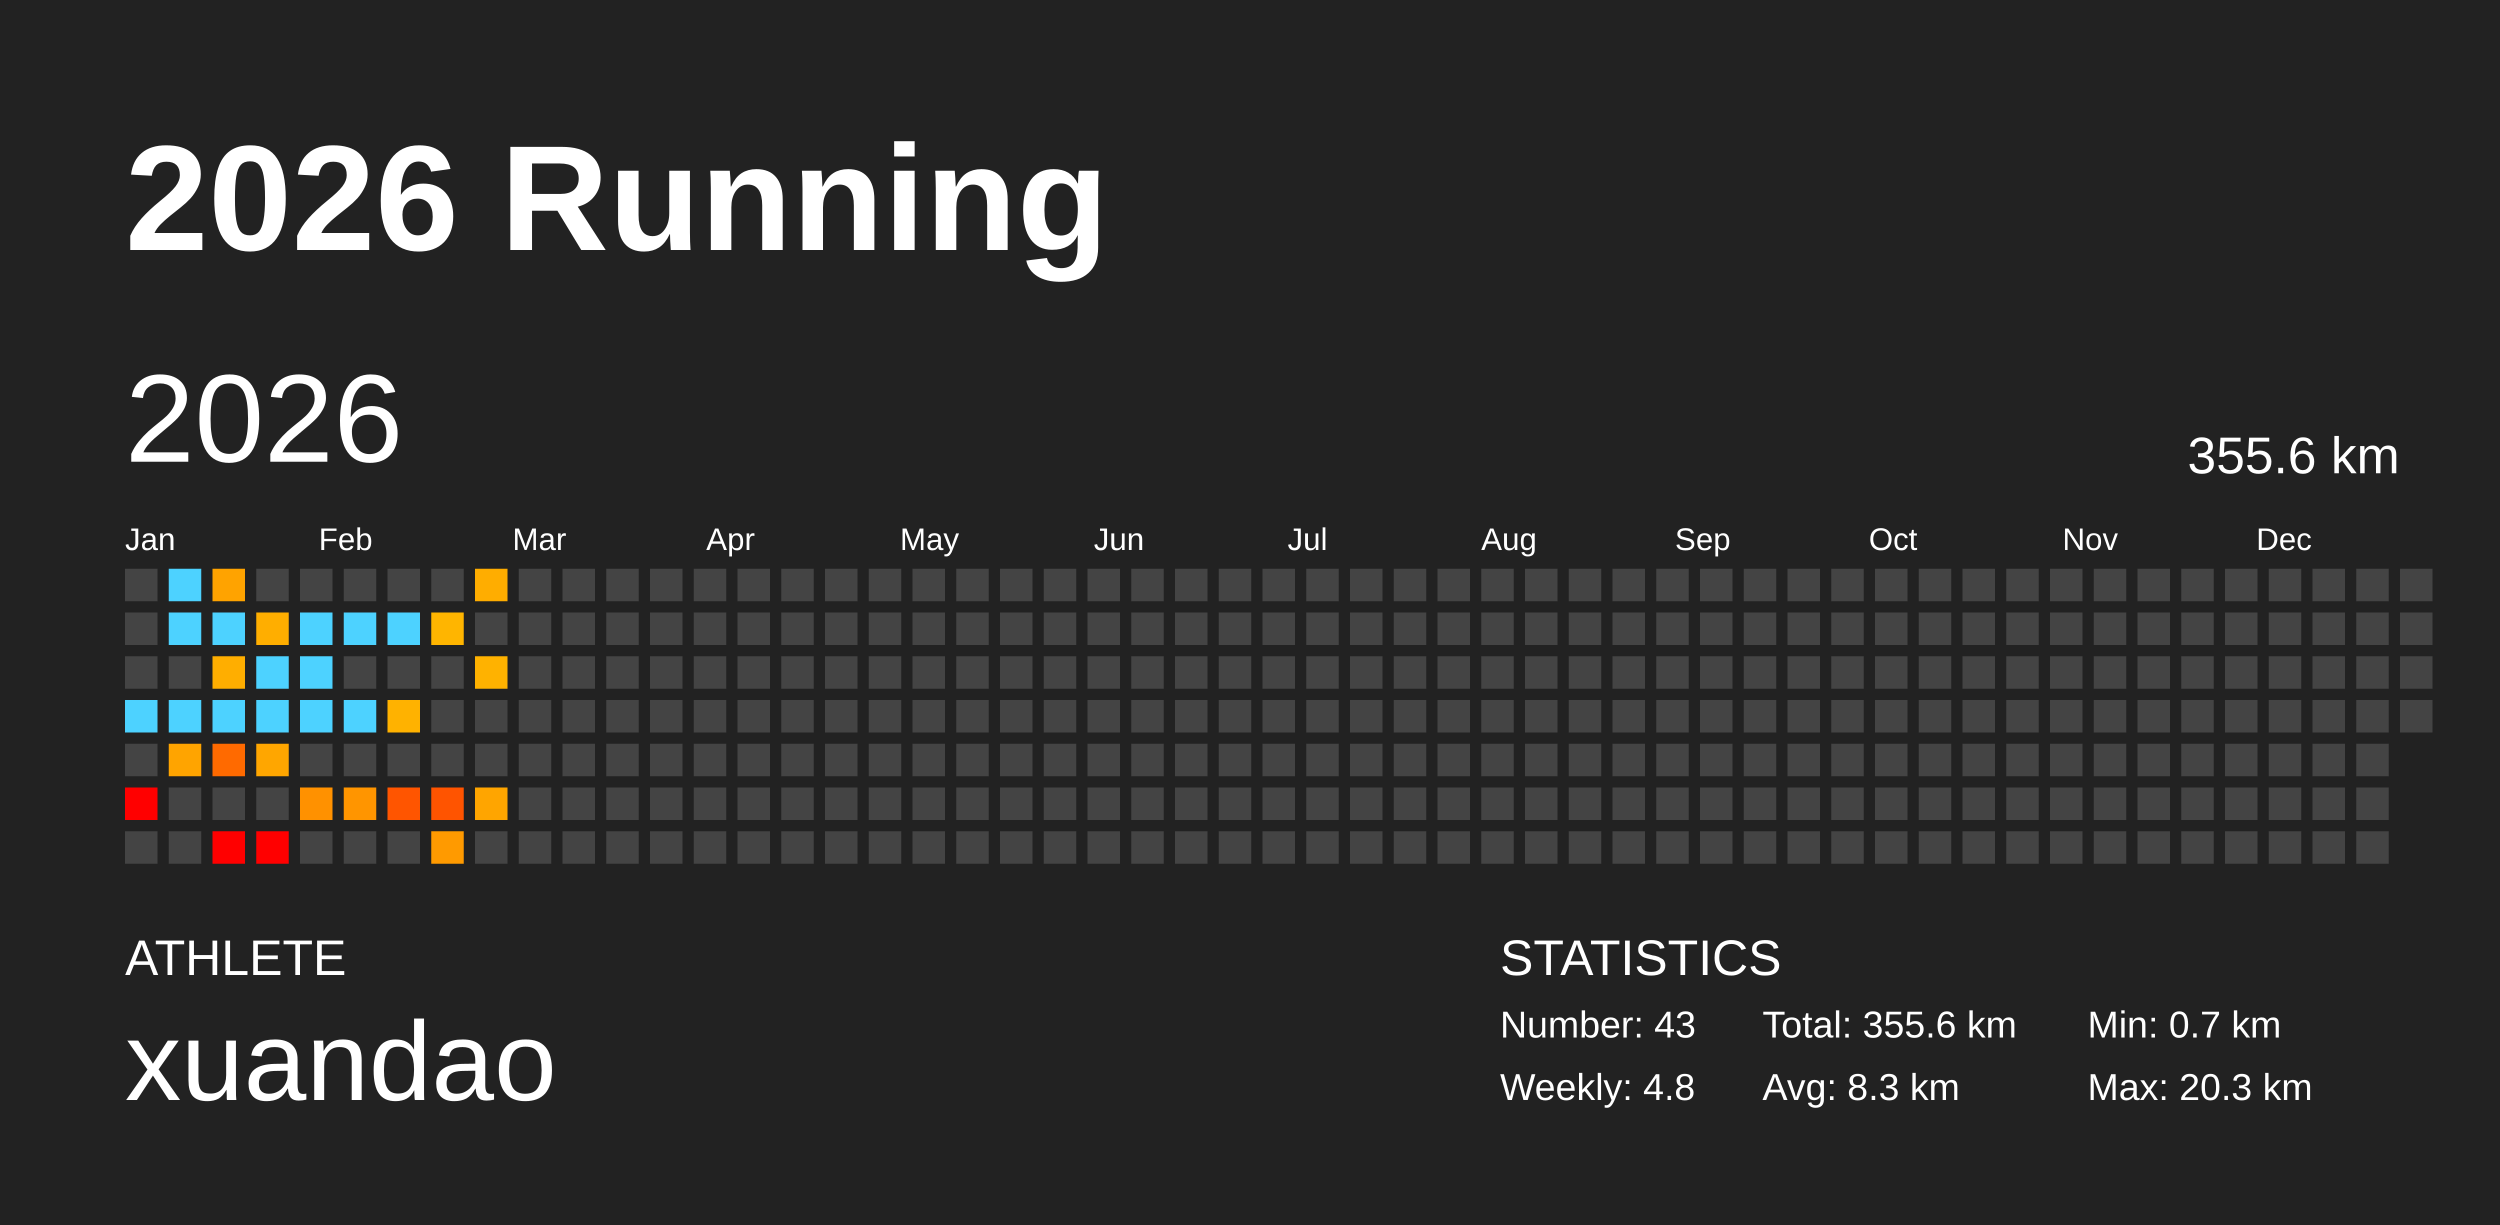
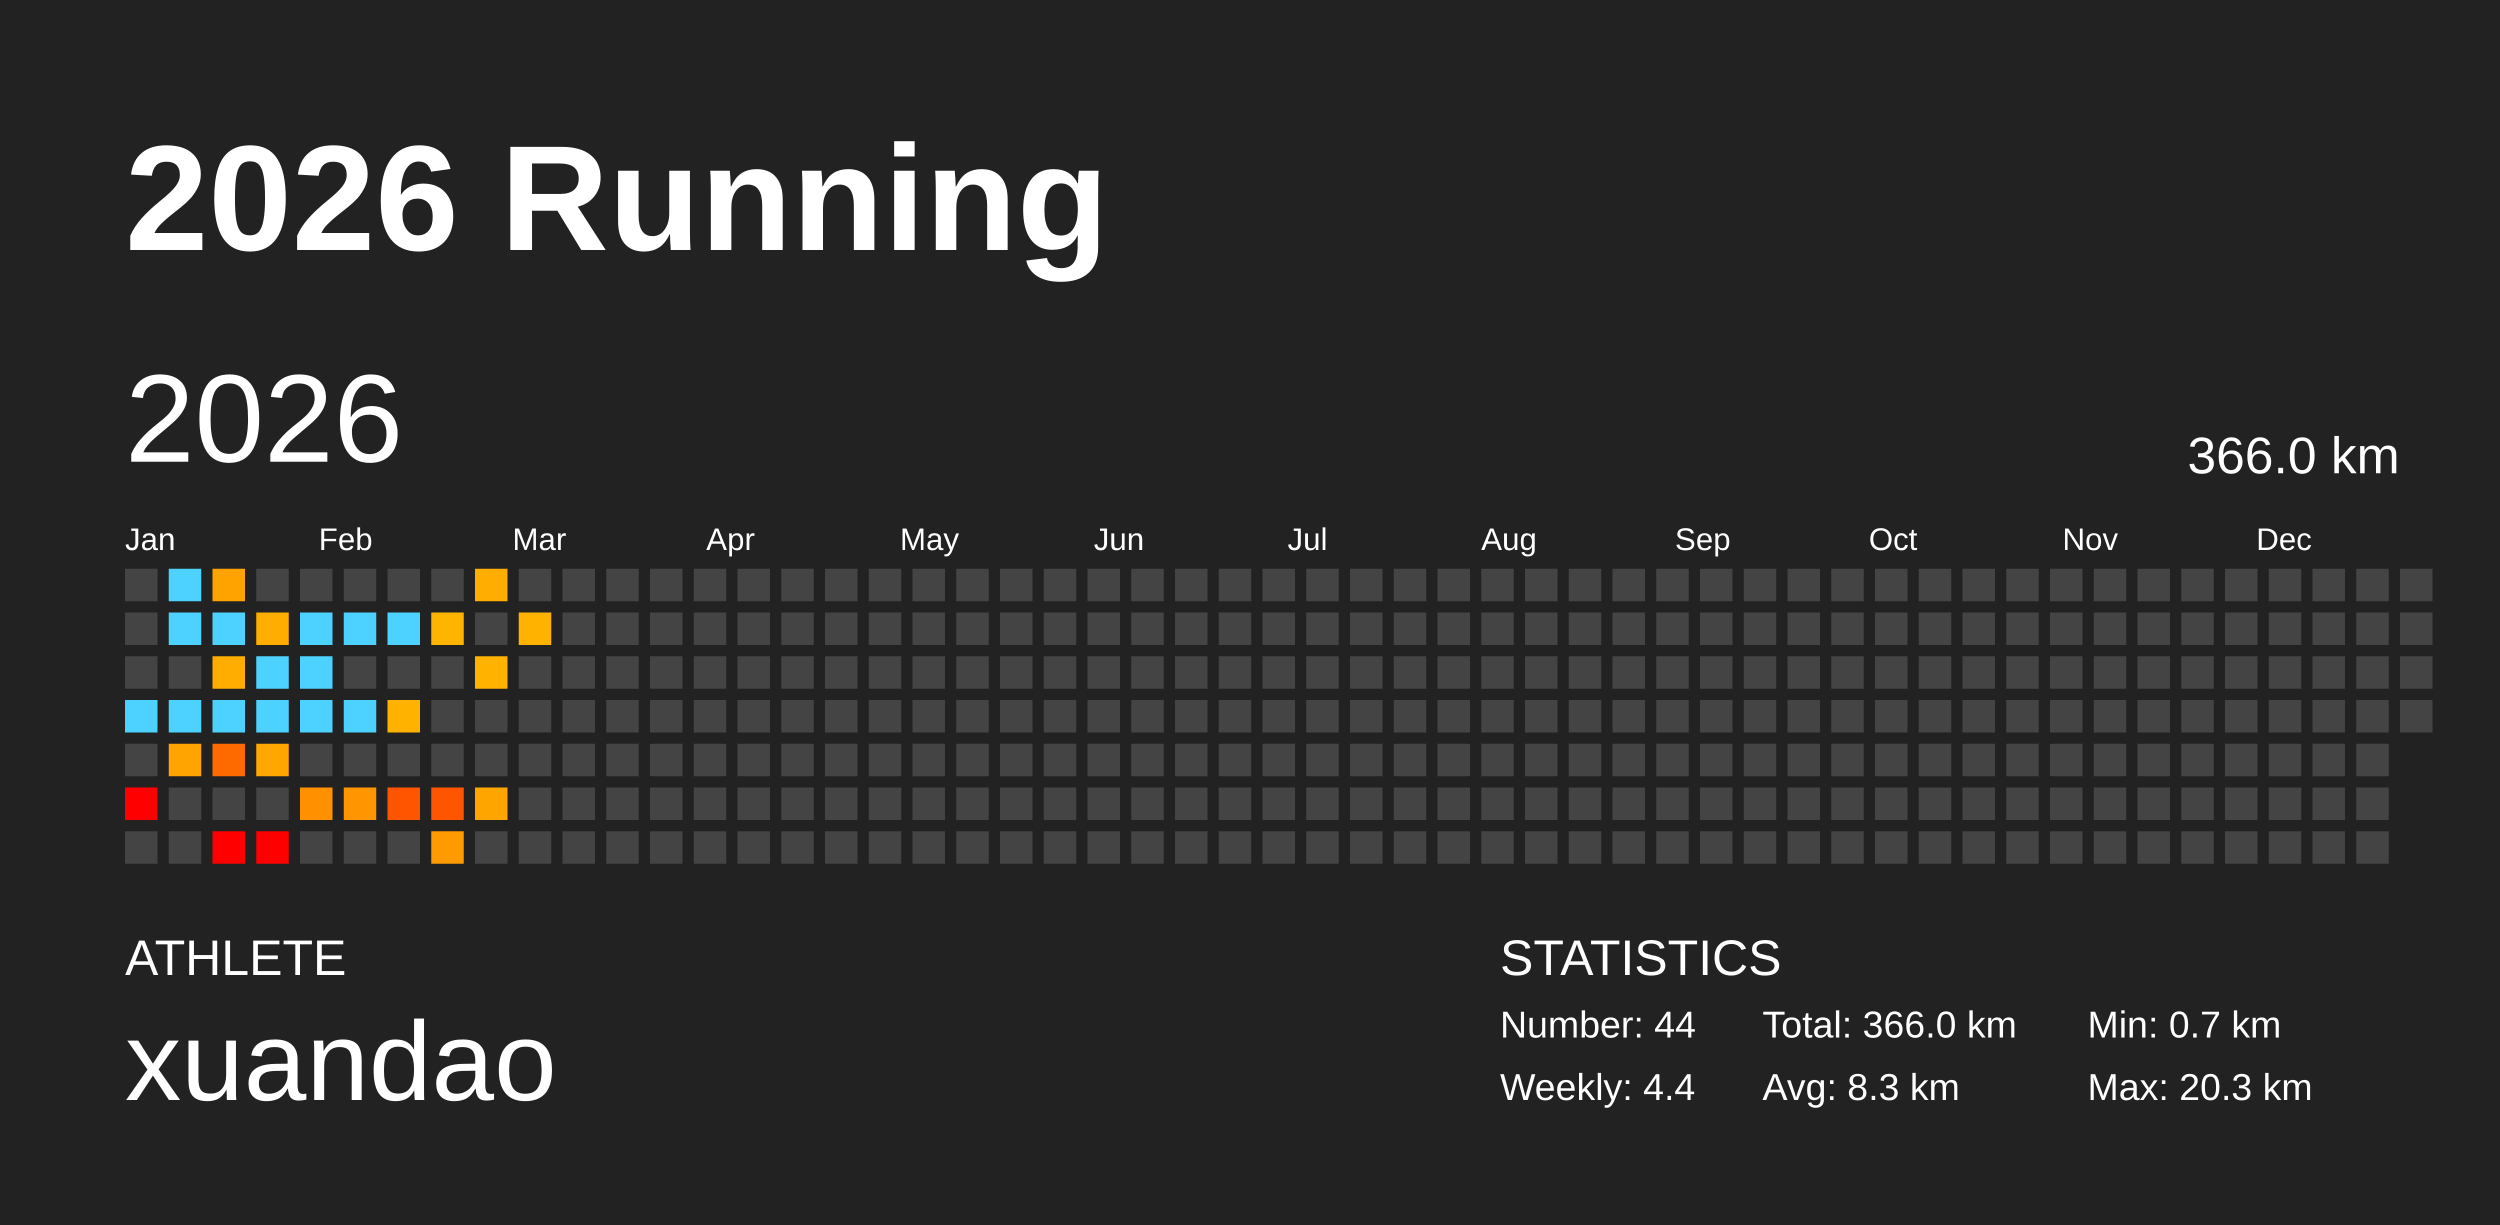
<svg xmlns="http://www.w3.org/2000/svg" baseProfile="full" height="98mm" version="1.1" viewBox="0,0,200,98" width="200mm">
  <defs />
  <rect fill="#222222" height="98" width="200" x="0" y="0" />
  <text fill="#FFFFFF" style="font-size:12px; font-family:Arial; font-weight:bold;" x="10" y="20">2026 Running</text>
  <text fill="#FFFFFF" style="font-size:4px; font-family:Arial" x="10" y="78">ATHLETE</text>
  <text fill="#FFFFFF" style="font-size:9px; font-family:Arial" x="10" y="88">xuandao</text>
  <text fill="#FFFFFF" style="font-size:4px; font-family:Arial" x="120" y="78">STATISTICS</text>
-   <text fill="#FFFFFF" style="font-size:3px; font-family:Arial" x="120" y="83">Number: 43</text>
-   <text fill="#FFFFFF" style="font-size:3px; font-family:Arial" x="120" y="88">Weekly: 4.8</text>
-   <text fill="#FFFFFF" style="font-size:3px; font-family:Arial" x="141" y="83">Total: 355.6 km</text>
+   <text fill="#FFFFFF" style="font-size:3px; font-family:Arial" x="120" y="83">Number: 44</text>
+   <text fill="#FFFFFF" style="font-size:3px; font-family:Arial" x="120" y="88">Weekly: 4.4</text>
+   <text fill="#FFFFFF" style="font-size:3px; font-family:Arial" x="141" y="83">Total: 366.0 km</text>
  <text fill="#FFFFFF" style="font-size:3px; font-family:Arial" x="141" y="88">Avg: 8.3 km</text>
  <text fill="#FFFFFF" style="font-size:3px; font-family:Arial" x="167" y="83">Min: 0.7 km</text>
  <text fill="#FFFFFF" style="font-size:3px; font-family:Arial" x="167" y="88">Max: 20.3 km</text>
  <text dominant-baseline="hanging" fill="#FFFFFF" style="font-size:10.0px; font-family:Arial;" x="10" y="30">2026</text>
-   <text dominant-baseline="hanging" fill="#FFFFFF" style="font-size:4.125px; font-family:Arial;" x="175" y="35">355.6 km</text>
+   <text dominant-baseline="hanging" fill="#FFFFFF" style="font-size:4.125px; font-family:Arial;" x="175" y="35">366.0 km</text>
  <text fill="#FFFFFF" style="font-size:2.5px; font-family:Arial" x="10.0" y="44">Jan</text>
  <text fill="#FFFFFF" style="font-size:2.5px; font-family:Arial" x="25.5" y="44">Feb</text>
  <text fill="#FFFFFF" style="font-size:2.5px; font-family:Arial" x="41.0" y="44">Mar</text>
  <text fill="#FFFFFF" style="font-size:2.5px; font-family:Arial" x="56.5" y="44">Apr</text>
  <text fill="#FFFFFF" style="font-size:2.5px; font-family:Arial" x="72.0" y="44">May</text>
  <text fill="#FFFFFF" style="font-size:2.5px; font-family:Arial" x="87.5" y="44">Jun</text>
  <text fill="#FFFFFF" style="font-size:2.5px; font-family:Arial" x="103.0" y="44">Jul</text>
  <text fill="#FFFFFF" style="font-size:2.5px; font-family:Arial" x="118.5" y="44">Aug</text>
  <text fill="#FFFFFF" style="font-size:2.5px; font-family:Arial" x="134.0" y="44">Sep</text>
  <text fill="#FFFFFF" style="font-size:2.5px; font-family:Arial" x="149.5" y="44">Oct</text>
  <text fill="#FFFFFF" style="font-size:2.5px; font-family:Arial" x="165.0" y="44">Nov</text>
  <text fill="#FFFFFF" style="font-size:2.5px; font-family:Arial" x="180.5" y="44">Dec</text>
  <rect fill="#444444" height="2.6" width="2.6" x="10.0" y="45.5" />
  <rect fill="#444444" height="2.6" width="2.6" x="10.0" y="49.0" />
  <rect fill="#444444" height="2.6" width="2.6" x="10.0" y="52.5" />
  <rect fill="#4dd2ff" height="2.6" width="2.6" x="10.0" y="56.0" />
  <rect fill="#444444" height="2.6" width="2.6" x="10.0" y="59.5" />
  <rect fill="red" height="2.6" width="2.6" x="10.0" y="63.0" />
  <rect fill="#444444" height="2.6" width="2.6" x="10.0" y="66.5" />
  <rect fill="#4dd2ff" height="2.6" width="2.6" x="13.5" y="45.5" />
  <rect fill="#4dd2ff" height="2.6" width="2.6" x="13.5" y="49.0" />
  <rect fill="#444444" height="2.6" width="2.6" x="13.5" y="52.5" />
  <rect fill="#4dd2ff" height="2.6" width="2.6" x="13.5" y="56.0" />
  <rect fill="#ffa400" height="2.6" width="2.6" x="13.5" y="59.5" />
  <rect fill="#444444" height="2.6" width="2.6" x="13.5" y="63.0" />
  <rect fill="#444444" height="2.6" width="2.6" x="13.5" y="66.5" />
  <rect fill="#ffa300" height="2.6" width="2.6" x="17.0" y="45.5" />
  <rect fill="#4dd2ff" height="2.6" width="2.6" x="17.0" y="49.0" />
  <rect fill="#ffae00" height="2.6" width="2.6" x="17.0" y="52.5" />
  <rect fill="#4dd2ff" height="2.6" width="2.6" x="17.0" y="56.0" />
  <rect fill="#ff6a00" height="2.6" width="2.6" x="17.0" y="59.5" />
  <rect fill="#444444" height="2.6" width="2.6" x="17.0" y="63.0" />
  <rect fill="red" height="2.6" width="2.6" x="17.0" y="66.5" />
  <rect fill="#444444" height="2.6" width="2.6" x="20.5" y="45.5" />
  <rect fill="#ffae00" height="2.6" width="2.6" x="20.5" y="49.0" />
  <rect fill="#4dd2ff" height="2.6" width="2.6" x="20.5" y="52.5" />
  <rect fill="#4dd2ff" height="2.6" width="2.6" x="20.5" y="56.0" />
  <rect fill="#ffa600" height="2.6" width="2.6" x="20.5" y="59.5" />
  <rect fill="#444444" height="2.6" width="2.6" x="20.5" y="63.0" />
  <rect fill="red" height="2.6" width="2.6" x="20.5" y="66.5" />
  <rect fill="#444444" height="2.6" width="2.6" x="24.0" y="45.5" />
  <rect fill="#4dd2ff" height="2.6" width="2.6" x="24.0" y="49.0" />
  <rect fill="#4dd2ff" height="2.6" width="2.6" x="24.0" y="52.5" />
  <rect fill="#4dd2ff" height="2.6" width="2.6" x="24.0" y="56.0" />
  <rect fill="#444444" height="2.6" width="2.6" x="24.0" y="59.5" />
  <rect fill="#ff9100" height="2.6" width="2.6" x="24.0" y="63.0" />
  <rect fill="#444444" height="2.6" width="2.6" x="24.0" y="66.5" />
  <rect fill="#444444" height="2.6" width="2.6" x="27.5" y="45.5" />
  <rect fill="#4dd2ff" height="2.6" width="2.6" x="27.5" y="49.0" />
  <rect fill="#444444" height="2.6" width="2.6" x="27.5" y="52.5" />
  <rect fill="#4dd2ff" height="2.6" width="2.6" x="27.5" y="56.0" />
  <rect fill="#444444" height="2.6" width="2.6" x="27.5" y="59.5" />
  <rect fill="#ff9500" height="2.6" width="2.6" x="27.5" y="63.0" />
  <rect fill="#444444" height="2.6" width="2.6" x="27.5" y="66.5" />
  <rect fill="#444444" height="2.6" width="2.6" x="31.0" y="45.5" />
  <rect fill="#4dd2ff" height="2.6" width="2.6" x="31.0" y="49.0" />
  <rect fill="#444444" height="2.6" width="2.6" x="31.0" y="52.5" />
  <rect fill="#ffb200" height="2.6" width="2.6" x="31.0" y="56.0" />
  <rect fill="#444444" height="2.6" width="2.6" x="31.0" y="59.5" />
  <rect fill="#ff5500" height="2.6" width="2.6" x="31.0" y="63.0" />
  <rect fill="#444444" height="2.6" width="2.6" x="31.0" y="66.5" />
  <rect fill="#444444" height="2.6" width="2.6" x="34.5" y="45.5" />
  <rect fill="#ffb500" height="2.6" width="2.6" x="34.5" y="49.0" />
  <rect fill="#444444" height="2.6" width="2.6" x="34.5" y="52.5" />
  <rect fill="#444444" height="2.6" width="2.6" x="34.5" y="56.0" />
  <rect fill="#444444" height="2.6" width="2.6" x="34.5" y="59.5" />
  <rect fill="#ff5400" height="2.6" width="2.6" x="34.5" y="63.0" />
  <rect fill="#ff9a00" height="2.6" width="2.6" x="34.5" y="66.5" />
  <rect fill="#ffad00" height="2.6" width="2.6" x="38.0" y="45.5" />
  <rect fill="#444444" height="2.6" width="2.6" x="38.0" y="49.0" />
  <rect fill="#ffb200" height="2.6" width="2.6" x="38.0" y="52.5" />
  <rect fill="#444444" height="2.6" width="2.6" x="38.0" y="56.0" />
  <rect fill="#444444" height="2.6" width="2.6" x="38.0" y="59.5" />
  <rect fill="#ffa500" height="2.6" width="2.6" x="38.0" y="63.0" />
  <rect fill="#444444" height="2.6" width="2.6" x="38.0" y="66.5" />
  <rect fill="#444444" height="2.6" width="2.6" x="41.5" y="45.5" />
-   <rect fill="#444444" height="2.6" width="2.6" x="41.5" y="49.0" />
+   <rect fill="#ffb200" height="2.6" width="2.6" x="41.5" y="49.0" />
  <rect fill="#444444" height="2.6" width="2.6" x="41.5" y="52.5" />
  <rect fill="#444444" height="2.6" width="2.6" x="41.5" y="56.0" />
  <rect fill="#444444" height="2.6" width="2.6" x="41.5" y="59.5" />
  <rect fill="#444444" height="2.6" width="2.6" x="41.5" y="63.0" />
  <rect fill="#444444" height="2.6" width="2.6" x="41.5" y="66.5" />
  <rect fill="#444444" height="2.6" width="2.6" x="45.0" y="45.5" />
  <rect fill="#444444" height="2.6" width="2.6" x="45.0" y="49.0" />
  <rect fill="#444444" height="2.6" width="2.6" x="45.0" y="52.5" />
  <rect fill="#444444" height="2.6" width="2.6" x="45.0" y="56.0" />
  <rect fill="#444444" height="2.6" width="2.6" x="45.0" y="59.5" />
  <rect fill="#444444" height="2.6" width="2.6" x="45.0" y="63.0" />
  <rect fill="#444444" height="2.6" width="2.6" x="45.0" y="66.5" />
  <rect fill="#444444" height="2.6" width="2.6" x="48.5" y="45.5" />
  <rect fill="#444444" height="2.6" width="2.6" x="48.5" y="49.0" />
  <rect fill="#444444" height="2.6" width="2.6" x="48.5" y="52.5" />
  <rect fill="#444444" height="2.6" width="2.6" x="48.5" y="56.0" />
  <rect fill="#444444" height="2.6" width="2.6" x="48.5" y="59.5" />
  <rect fill="#444444" height="2.6" width="2.6" x="48.5" y="63.0" />
  <rect fill="#444444" height="2.6" width="2.6" x="48.5" y="66.5" />
  <rect fill="#444444" height="2.6" width="2.6" x="52.0" y="45.5" />
  <rect fill="#444444" height="2.6" width="2.6" x="52.0" y="49.0" />
  <rect fill="#444444" height="2.6" width="2.6" x="52.0" y="52.5" />
  <rect fill="#444444" height="2.6" width="2.6" x="52.0" y="56.0" />
  <rect fill="#444444" height="2.6" width="2.6" x="52.0" y="59.5" />
  <rect fill="#444444" height="2.6" width="2.6" x="52.0" y="63.0" />
  <rect fill="#444444" height="2.6" width="2.6" x="52.0" y="66.5" />
  <rect fill="#444444" height="2.6" width="2.6" x="55.5" y="45.5" />
  <rect fill="#444444" height="2.6" width="2.6" x="55.5" y="49.0" />
  <rect fill="#444444" height="2.6" width="2.6" x="55.5" y="52.5" />
  <rect fill="#444444" height="2.6" width="2.6" x="55.5" y="56.0" />
  <rect fill="#444444" height="2.6" width="2.6" x="55.5" y="59.5" />
  <rect fill="#444444" height="2.6" width="2.6" x="55.5" y="63.0" />
  <rect fill="#444444" height="2.6" width="2.6" x="55.5" y="66.5" />
  <rect fill="#444444" height="2.6" width="2.6" x="59.0" y="45.5" />
  <rect fill="#444444" height="2.6" width="2.6" x="59.0" y="49.0" />
  <rect fill="#444444" height="2.6" width="2.6" x="59.0" y="52.5" />
  <rect fill="#444444" height="2.6" width="2.6" x="59.0" y="56.0" />
  <rect fill="#444444" height="2.6" width="2.6" x="59.0" y="59.5" />
  <rect fill="#444444" height="2.6" width="2.6" x="59.0" y="63.0" />
  <rect fill="#444444" height="2.6" width="2.6" x="59.0" y="66.5" />
  <rect fill="#444444" height="2.6" width="2.6" x="62.5" y="45.5" />
  <rect fill="#444444" height="2.6" width="2.6" x="62.5" y="49.0" />
  <rect fill="#444444" height="2.6" width="2.6" x="62.5" y="52.5" />
  <rect fill="#444444" height="2.6" width="2.6" x="62.5" y="56.0" />
  <rect fill="#444444" height="2.6" width="2.6" x="62.5" y="59.5" />
  <rect fill="#444444" height="2.6" width="2.6" x="62.5" y="63.0" />
  <rect fill="#444444" height="2.6" width="2.6" x="62.5" y="66.5" />
  <rect fill="#444444" height="2.6" width="2.6" x="66.0" y="45.5" />
  <rect fill="#444444" height="2.6" width="2.6" x="66.0" y="49.0" />
  <rect fill="#444444" height="2.6" width="2.6" x="66.0" y="52.5" />
  <rect fill="#444444" height="2.6" width="2.6" x="66.0" y="56.0" />
  <rect fill="#444444" height="2.6" width="2.6" x="66.0" y="59.5" />
  <rect fill="#444444" height="2.6" width="2.6" x="66.0" y="63.0" />
  <rect fill="#444444" height="2.6" width="2.6" x="66.0" y="66.5" />
  <rect fill="#444444" height="2.6" width="2.6" x="69.5" y="45.5" />
  <rect fill="#444444" height="2.6" width="2.6" x="69.5" y="49.0" />
  <rect fill="#444444" height="2.6" width="2.6" x="69.5" y="52.5" />
  <rect fill="#444444" height="2.6" width="2.6" x="69.5" y="56.0" />
  <rect fill="#444444" height="2.6" width="2.6" x="69.5" y="59.5" />
  <rect fill="#444444" height="2.6" width="2.6" x="69.5" y="63.0" />
  <rect fill="#444444" height="2.6" width="2.6" x="69.5" y="66.5" />
  <rect fill="#444444" height="2.6" width="2.6" x="73.0" y="45.5" />
  <rect fill="#444444" height="2.6" width="2.6" x="73.0" y="49.0" />
  <rect fill="#444444" height="2.6" width="2.6" x="73.0" y="52.5" />
  <rect fill="#444444" height="2.6" width="2.6" x="73.0" y="56.0" />
  <rect fill="#444444" height="2.6" width="2.6" x="73.0" y="59.5" />
  <rect fill="#444444" height="2.6" width="2.6" x="73.0" y="63.0" />
  <rect fill="#444444" height="2.6" width="2.6" x="73.0" y="66.5" />
  <rect fill="#444444" height="2.6" width="2.6" x="76.5" y="45.5" />
  <rect fill="#444444" height="2.6" width="2.6" x="76.5" y="49.0" />
  <rect fill="#444444" height="2.6" width="2.6" x="76.5" y="52.5" />
  <rect fill="#444444" height="2.6" width="2.6" x="76.5" y="56.0" />
  <rect fill="#444444" height="2.6" width="2.6" x="76.5" y="59.5" />
  <rect fill="#444444" height="2.6" width="2.6" x="76.5" y="63.0" />
  <rect fill="#444444" height="2.6" width="2.6" x="76.5" y="66.5" />
  <rect fill="#444444" height="2.6" width="2.6" x="80.0" y="45.5" />
  <rect fill="#444444" height="2.6" width="2.6" x="80.0" y="49.0" />
  <rect fill="#444444" height="2.6" width="2.6" x="80.0" y="52.5" />
  <rect fill="#444444" height="2.6" width="2.6" x="80.0" y="56.0" />
  <rect fill="#444444" height="2.6" width="2.6" x="80.0" y="59.5" />
  <rect fill="#444444" height="2.6" width="2.6" x="80.0" y="63.0" />
  <rect fill="#444444" height="2.6" width="2.6" x="80.0" y="66.5" />
  <rect fill="#444444" height="2.6" width="2.6" x="83.5" y="45.5" />
  <rect fill="#444444" height="2.6" width="2.6" x="83.5" y="49.0" />
  <rect fill="#444444" height="2.6" width="2.6" x="83.5" y="52.5" />
  <rect fill="#444444" height="2.6" width="2.6" x="83.5" y="56.0" />
  <rect fill="#444444" height="2.6" width="2.6" x="83.5" y="59.5" />
  <rect fill="#444444" height="2.6" width="2.6" x="83.5" y="63.0" />
  <rect fill="#444444" height="2.6" width="2.6" x="83.5" y="66.5" />
  <rect fill="#444444" height="2.6" width="2.6" x="87.0" y="45.5" />
  <rect fill="#444444" height="2.6" width="2.6" x="87.0" y="49.0" />
  <rect fill="#444444" height="2.6" width="2.6" x="87.0" y="52.5" />
  <rect fill="#444444" height="2.6" width="2.6" x="87.0" y="56.0" />
  <rect fill="#444444" height="2.6" width="2.6" x="87.0" y="59.5" />
  <rect fill="#444444" height="2.6" width="2.6" x="87.0" y="63.0" />
  <rect fill="#444444" height="2.6" width="2.6" x="87.0" y="66.5" />
  <rect fill="#444444" height="2.6" width="2.6" x="90.5" y="45.5" />
  <rect fill="#444444" height="2.6" width="2.6" x="90.5" y="49.0" />
  <rect fill="#444444" height="2.6" width="2.6" x="90.5" y="52.5" />
  <rect fill="#444444" height="2.6" width="2.6" x="90.5" y="56.0" />
  <rect fill="#444444" height="2.6" width="2.6" x="90.5" y="59.5" />
  <rect fill="#444444" height="2.6" width="2.6" x="90.5" y="63.0" />
  <rect fill="#444444" height="2.6" width="2.6" x="90.5" y="66.5" />
  <rect fill="#444444" height="2.6" width="2.6" x="94.0" y="45.5" />
  <rect fill="#444444" height="2.6" width="2.6" x="94.0" y="49.0" />
  <rect fill="#444444" height="2.6" width="2.6" x="94.0" y="52.5" />
  <rect fill="#444444" height="2.6" width="2.6" x="94.0" y="56.0" />
  <rect fill="#444444" height="2.6" width="2.6" x="94.0" y="59.5" />
  <rect fill="#444444" height="2.6" width="2.6" x="94.0" y="63.0" />
  <rect fill="#444444" height="2.6" width="2.6" x="94.0" y="66.5" />
  <rect fill="#444444" height="2.6" width="2.6" x="97.5" y="45.5" />
  <rect fill="#444444" height="2.6" width="2.6" x="97.5" y="49.0" />
  <rect fill="#444444" height="2.6" width="2.6" x="97.5" y="52.5" />
  <rect fill="#444444" height="2.6" width="2.6" x="97.5" y="56.0" />
  <rect fill="#444444" height="2.6" width="2.6" x="97.5" y="59.5" />
  <rect fill="#444444" height="2.6" width="2.6" x="97.5" y="63.0" />
  <rect fill="#444444" height="2.6" width="2.6" x="97.5" y="66.5" />
  <rect fill="#444444" height="2.6" width="2.6" x="101.0" y="45.5" />
  <rect fill="#444444" height="2.6" width="2.6" x="101.0" y="49.0" />
  <rect fill="#444444" height="2.6" width="2.6" x="101.0" y="52.5" />
  <rect fill="#444444" height="2.6" width="2.6" x="101.0" y="56.0" />
  <rect fill="#444444" height="2.6" width="2.6" x="101.0" y="59.5" />
  <rect fill="#444444" height="2.6" width="2.6" x="101.0" y="63.0" />
  <rect fill="#444444" height="2.6" width="2.6" x="101.0" y="66.5" />
  <rect fill="#444444" height="2.6" width="2.6" x="104.5" y="45.5" />
  <rect fill="#444444" height="2.6" width="2.6" x="104.5" y="49.0" />
  <rect fill="#444444" height="2.6" width="2.6" x="104.5" y="52.5" />
  <rect fill="#444444" height="2.6" width="2.6" x="104.5" y="56.0" />
  <rect fill="#444444" height="2.6" width="2.6" x="104.5" y="59.5" />
  <rect fill="#444444" height="2.6" width="2.6" x="104.5" y="63.0" />
  <rect fill="#444444" height="2.6" width="2.6" x="104.5" y="66.5" />
  <rect fill="#444444" height="2.6" width="2.6" x="108.0" y="45.5" />
  <rect fill="#444444" height="2.6" width="2.6" x="108.0" y="49.0" />
  <rect fill="#444444" height="2.6" width="2.6" x="108.0" y="52.5" />
  <rect fill="#444444" height="2.6" width="2.6" x="108.0" y="56.0" />
  <rect fill="#444444" height="2.6" width="2.6" x="108.0" y="59.5" />
  <rect fill="#444444" height="2.6" width="2.6" x="108.0" y="63.0" />
  <rect fill="#444444" height="2.6" width="2.6" x="108.0" y="66.5" />
  <rect fill="#444444" height="2.6" width="2.6" x="111.5" y="45.5" />
  <rect fill="#444444" height="2.6" width="2.6" x="111.5" y="49.0" />
  <rect fill="#444444" height="2.6" width="2.6" x="111.5" y="52.5" />
  <rect fill="#444444" height="2.6" width="2.6" x="111.5" y="56.0" />
  <rect fill="#444444" height="2.6" width="2.6" x="111.5" y="59.5" />
  <rect fill="#444444" height="2.6" width="2.6" x="111.5" y="63.0" />
  <rect fill="#444444" height="2.6" width="2.6" x="111.5" y="66.5" />
  <rect fill="#444444" height="2.6" width="2.6" x="115.0" y="45.5" />
  <rect fill="#444444" height="2.6" width="2.6" x="115.0" y="49.0" />
  <rect fill="#444444" height="2.6" width="2.6" x="115.0" y="52.5" />
  <rect fill="#444444" height="2.6" width="2.6" x="115.0" y="56.0" />
  <rect fill="#444444" height="2.6" width="2.6" x="115.0" y="59.5" />
  <rect fill="#444444" height="2.6" width="2.6" x="115.0" y="63.0" />
  <rect fill="#444444" height="2.6" width="2.6" x="115.0" y="66.5" />
  <rect fill="#444444" height="2.6" width="2.6" x="118.5" y="45.5" />
  <rect fill="#444444" height="2.6" width="2.6" x="118.5" y="49.0" />
  <rect fill="#444444" height="2.6" width="2.6" x="118.5" y="52.5" />
  <rect fill="#444444" height="2.6" width="2.6" x="118.5" y="56.0" />
  <rect fill="#444444" height="2.6" width="2.6" x="118.5" y="59.5" />
  <rect fill="#444444" height="2.6" width="2.6" x="118.5" y="63.0" />
  <rect fill="#444444" height="2.6" width="2.6" x="118.5" y="66.5" />
  <rect fill="#444444" height="2.6" width="2.6" x="122.0" y="45.5" />
  <rect fill="#444444" height="2.6" width="2.6" x="122.0" y="49.0" />
  <rect fill="#444444" height="2.6" width="2.6" x="122.0" y="52.5" />
  <rect fill="#444444" height="2.6" width="2.6" x="122.0" y="56.0" />
  <rect fill="#444444" height="2.6" width="2.6" x="122.0" y="59.5" />
  <rect fill="#444444" height="2.6" width="2.6" x="122.0" y="63.0" />
  <rect fill="#444444" height="2.6" width="2.6" x="122.0" y="66.5" />
  <rect fill="#444444" height="2.6" width="2.6" x="125.5" y="45.5" />
  <rect fill="#444444" height="2.6" width="2.6" x="125.5" y="49.0" />
  <rect fill="#444444" height="2.6" width="2.6" x="125.5" y="52.5" />
  <rect fill="#444444" height="2.6" width="2.6" x="125.5" y="56.0" />
  <rect fill="#444444" height="2.6" width="2.6" x="125.5" y="59.5" />
  <rect fill="#444444" height="2.6" width="2.6" x="125.5" y="63.0" />
  <rect fill="#444444" height="2.6" width="2.6" x="125.5" y="66.5" />
  <rect fill="#444444" height="2.6" width="2.6" x="129.0" y="45.5" />
  <rect fill="#444444" height="2.6" width="2.6" x="129.0" y="49.0" />
  <rect fill="#444444" height="2.6" width="2.6" x="129.0" y="52.5" />
  <rect fill="#444444" height="2.6" width="2.6" x="129.0" y="56.0" />
  <rect fill="#444444" height="2.6" width="2.6" x="129.0" y="59.5" />
  <rect fill="#444444" height="2.6" width="2.6" x="129.0" y="63.0" />
  <rect fill="#444444" height="2.6" width="2.6" x="129.0" y="66.5" />
  <rect fill="#444444" height="2.6" width="2.6" x="132.5" y="45.5" />
  <rect fill="#444444" height="2.6" width="2.6" x="132.5" y="49.0" />
  <rect fill="#444444" height="2.6" width="2.6" x="132.5" y="52.5" />
  <rect fill="#444444" height="2.6" width="2.6" x="132.5" y="56.0" />
  <rect fill="#444444" height="2.6" width="2.6" x="132.5" y="59.5" />
  <rect fill="#444444" height="2.6" width="2.6" x="132.5" y="63.0" />
  <rect fill="#444444" height="2.6" width="2.6" x="132.5" y="66.5" />
  <rect fill="#444444" height="2.6" width="2.6" x="136.0" y="45.5" />
  <rect fill="#444444" height="2.6" width="2.6" x="136.0" y="49.0" />
  <rect fill="#444444" height="2.6" width="2.6" x="136.0" y="52.5" />
  <rect fill="#444444" height="2.6" width="2.6" x="136.0" y="56.0" />
  <rect fill="#444444" height="2.6" width="2.6" x="136.0" y="59.5" />
  <rect fill="#444444" height="2.6" width="2.6" x="136.0" y="63.0" />
  <rect fill="#444444" height="2.6" width="2.6" x="136.0" y="66.5" />
  <rect fill="#444444" height="2.6" width="2.6" x="139.5" y="45.5" />
  <rect fill="#444444" height="2.6" width="2.6" x="139.5" y="49.0" />
  <rect fill="#444444" height="2.6" width="2.6" x="139.5" y="52.5" />
  <rect fill="#444444" height="2.6" width="2.6" x="139.5" y="56.0" />
  <rect fill="#444444" height="2.6" width="2.6" x="139.5" y="59.5" />
  <rect fill="#444444" height="2.6" width="2.6" x="139.5" y="63.0" />
  <rect fill="#444444" height="2.6" width="2.6" x="139.5" y="66.5" />
  <rect fill="#444444" height="2.6" width="2.6" x="143.0" y="45.5" />
  <rect fill="#444444" height="2.6" width="2.6" x="143.0" y="49.0" />
  <rect fill="#444444" height="2.6" width="2.6" x="143.0" y="52.5" />
  <rect fill="#444444" height="2.6" width="2.6" x="143.0" y="56.0" />
  <rect fill="#444444" height="2.6" width="2.6" x="143.0" y="59.5" />
  <rect fill="#444444" height="2.6" width="2.6" x="143.0" y="63.0" />
  <rect fill="#444444" height="2.6" width="2.6" x="143.0" y="66.5" />
  <rect fill="#444444" height="2.6" width="2.6" x="146.5" y="45.5" />
  <rect fill="#444444" height="2.6" width="2.6" x="146.5" y="49.0" />
  <rect fill="#444444" height="2.6" width="2.6" x="146.5" y="52.5" />
  <rect fill="#444444" height="2.6" width="2.6" x="146.5" y="56.0" />
  <rect fill="#444444" height="2.6" width="2.6" x="146.5" y="59.5" />
  <rect fill="#444444" height="2.6" width="2.6" x="146.5" y="63.0" />
  <rect fill="#444444" height="2.6" width="2.6" x="146.5" y="66.5" />
  <rect fill="#444444" height="2.6" width="2.6" x="150.0" y="45.5" />
  <rect fill="#444444" height="2.6" width="2.6" x="150.0" y="49.0" />
  <rect fill="#444444" height="2.6" width="2.6" x="150.0" y="52.5" />
  <rect fill="#444444" height="2.6" width="2.6" x="150.0" y="56.0" />
  <rect fill="#444444" height="2.6" width="2.6" x="150.0" y="59.5" />
  <rect fill="#444444" height="2.6" width="2.6" x="150.0" y="63.0" />
  <rect fill="#444444" height="2.6" width="2.6" x="150.0" y="66.5" />
  <rect fill="#444444" height="2.6" width="2.6" x="153.5" y="45.5" />
  <rect fill="#444444" height="2.6" width="2.6" x="153.5" y="49.0" />
  <rect fill="#444444" height="2.6" width="2.6" x="153.5" y="52.5" />
  <rect fill="#444444" height="2.6" width="2.6" x="153.5" y="56.0" />
  <rect fill="#444444" height="2.6" width="2.6" x="153.5" y="59.5" />
  <rect fill="#444444" height="2.6" width="2.6" x="153.5" y="63.0" />
  <rect fill="#444444" height="2.6" width="2.6" x="153.5" y="66.5" />
  <rect fill="#444444" height="2.6" width="2.6" x="157.0" y="45.5" />
  <rect fill="#444444" height="2.6" width="2.6" x="157.0" y="49.0" />
  <rect fill="#444444" height="2.6" width="2.6" x="157.0" y="52.5" />
  <rect fill="#444444" height="2.6" width="2.6" x="157.0" y="56.0" />
  <rect fill="#444444" height="2.6" width="2.6" x="157.0" y="59.5" />
  <rect fill="#444444" height="2.6" width="2.6" x="157.0" y="63.0" />
  <rect fill="#444444" height="2.6" width="2.6" x="157.0" y="66.5" />
  <rect fill="#444444" height="2.6" width="2.6" x="160.5" y="45.5" />
  <rect fill="#444444" height="2.6" width="2.6" x="160.5" y="49.0" />
  <rect fill="#444444" height="2.6" width="2.6" x="160.5" y="52.5" />
  <rect fill="#444444" height="2.6" width="2.6" x="160.5" y="56.0" />
  <rect fill="#444444" height="2.6" width="2.6" x="160.5" y="59.5" />
  <rect fill="#444444" height="2.6" width="2.6" x="160.5" y="63.0" />
  <rect fill="#444444" height="2.6" width="2.6" x="160.5" y="66.5" />
  <rect fill="#444444" height="2.6" width="2.6" x="164.0" y="45.5" />
  <rect fill="#444444" height="2.6" width="2.6" x="164.0" y="49.0" />
  <rect fill="#444444" height="2.6" width="2.6" x="164.0" y="52.5" />
  <rect fill="#444444" height="2.6" width="2.6" x="164.0" y="56.0" />
  <rect fill="#444444" height="2.6" width="2.6" x="164.0" y="59.5" />
  <rect fill="#444444" height="2.6" width="2.6" x="164.0" y="63.0" />
  <rect fill="#444444" height="2.6" width="2.6" x="164.0" y="66.5" />
  <rect fill="#444444" height="2.6" width="2.6" x="167.5" y="45.5" />
  <rect fill="#444444" height="2.6" width="2.6" x="167.5" y="49.0" />
  <rect fill="#444444" height="2.6" width="2.6" x="167.5" y="52.5" />
  <rect fill="#444444" height="2.6" width="2.6" x="167.5" y="56.0" />
  <rect fill="#444444" height="2.6" width="2.6" x="167.5" y="59.5" />
  <rect fill="#444444" height="2.6" width="2.6" x="167.5" y="63.0" />
  <rect fill="#444444" height="2.6" width="2.6" x="167.5" y="66.5" />
  <rect fill="#444444" height="2.6" width="2.6" x="171.0" y="45.5" />
  <rect fill="#444444" height="2.6" width="2.6" x="171.0" y="49.0" />
  <rect fill="#444444" height="2.6" width="2.6" x="171.0" y="52.5" />
  <rect fill="#444444" height="2.6" width="2.6" x="171.0" y="56.0" />
  <rect fill="#444444" height="2.6" width="2.6" x="171.0" y="59.5" />
  <rect fill="#444444" height="2.6" width="2.6" x="171.0" y="63.0" />
  <rect fill="#444444" height="2.6" width="2.6" x="171.0" y="66.5" />
  <rect fill="#444444" height="2.6" width="2.6" x="174.5" y="45.5" />
  <rect fill="#444444" height="2.6" width="2.6" x="174.5" y="49.0" />
  <rect fill="#444444" height="2.6" width="2.6" x="174.5" y="52.5" />
  <rect fill="#444444" height="2.6" width="2.6" x="174.5" y="56.0" />
  <rect fill="#444444" height="2.6" width="2.6" x="174.5" y="59.5" />
  <rect fill="#444444" height="2.6" width="2.6" x="174.5" y="63.0" />
  <rect fill="#444444" height="2.6" width="2.6" x="174.5" y="66.5" />
  <rect fill="#444444" height="2.6" width="2.6" x="178.0" y="45.5" />
  <rect fill="#444444" height="2.6" width="2.6" x="178.0" y="49.0" />
  <rect fill="#444444" height="2.6" width="2.6" x="178.0" y="52.5" />
  <rect fill="#444444" height="2.6" width="2.6" x="178.0" y="56.0" />
  <rect fill="#444444" height="2.6" width="2.6" x="178.0" y="59.5" />
  <rect fill="#444444" height="2.6" width="2.6" x="178.0" y="63.0" />
  <rect fill="#444444" height="2.6" width="2.6" x="178.0" y="66.5" />
  <rect fill="#444444" height="2.6" width="2.6" x="181.5" y="45.5" />
  <rect fill="#444444" height="2.6" width="2.6" x="181.5" y="49.0" />
  <rect fill="#444444" height="2.6" width="2.6" x="181.5" y="52.5" />
  <rect fill="#444444" height="2.6" width="2.6" x="181.5" y="56.0" />
  <rect fill="#444444" height="2.6" width="2.6" x="181.5" y="59.5" />
  <rect fill="#444444" height="2.6" width="2.6" x="181.5" y="63.0" />
  <rect fill="#444444" height="2.6" width="2.6" x="181.5" y="66.5" />
  <rect fill="#444444" height="2.6" width="2.6" x="185.0" y="45.5" />
  <rect fill="#444444" height="2.6" width="2.6" x="185.0" y="49.0" />
  <rect fill="#444444" height="2.6" width="2.6" x="185.0" y="52.5" />
  <rect fill="#444444" height="2.6" width="2.6" x="185.0" y="56.0" />
  <rect fill="#444444" height="2.6" width="2.6" x="185.0" y="59.5" />
  <rect fill="#444444" height="2.6" width="2.6" x="185.0" y="63.0" />
  <rect fill="#444444" height="2.6" width="2.6" x="185.0" y="66.5" />
  <rect fill="#444444" height="2.6" width="2.6" x="188.5" y="45.5" />
  <rect fill="#444444" height="2.6" width="2.6" x="188.5" y="49.0" />
  <rect fill="#444444" height="2.6" width="2.6" x="188.5" y="52.5" />
  <rect fill="#444444" height="2.6" width="2.6" x="188.5" y="56.0" />
  <rect fill="#444444" height="2.6" width="2.6" x="188.5" y="59.5" />
  <rect fill="#444444" height="2.6" width="2.6" x="188.5" y="63.0" />
  <rect fill="#444444" height="2.6" width="2.6" x="188.5" y="66.5" />
  <rect fill="#444444" height="2.6" width="2.6" x="192.0" y="45.5" />
  <rect fill="#444444" height="2.6" width="2.6" x="192.0" y="49.0" />
  <rect fill="#444444" height="2.6" width="2.6" x="192.0" y="52.5" />
  <rect fill="#444444" height="2.6" width="2.6" x="192.0" y="56.0" />
</svg>
